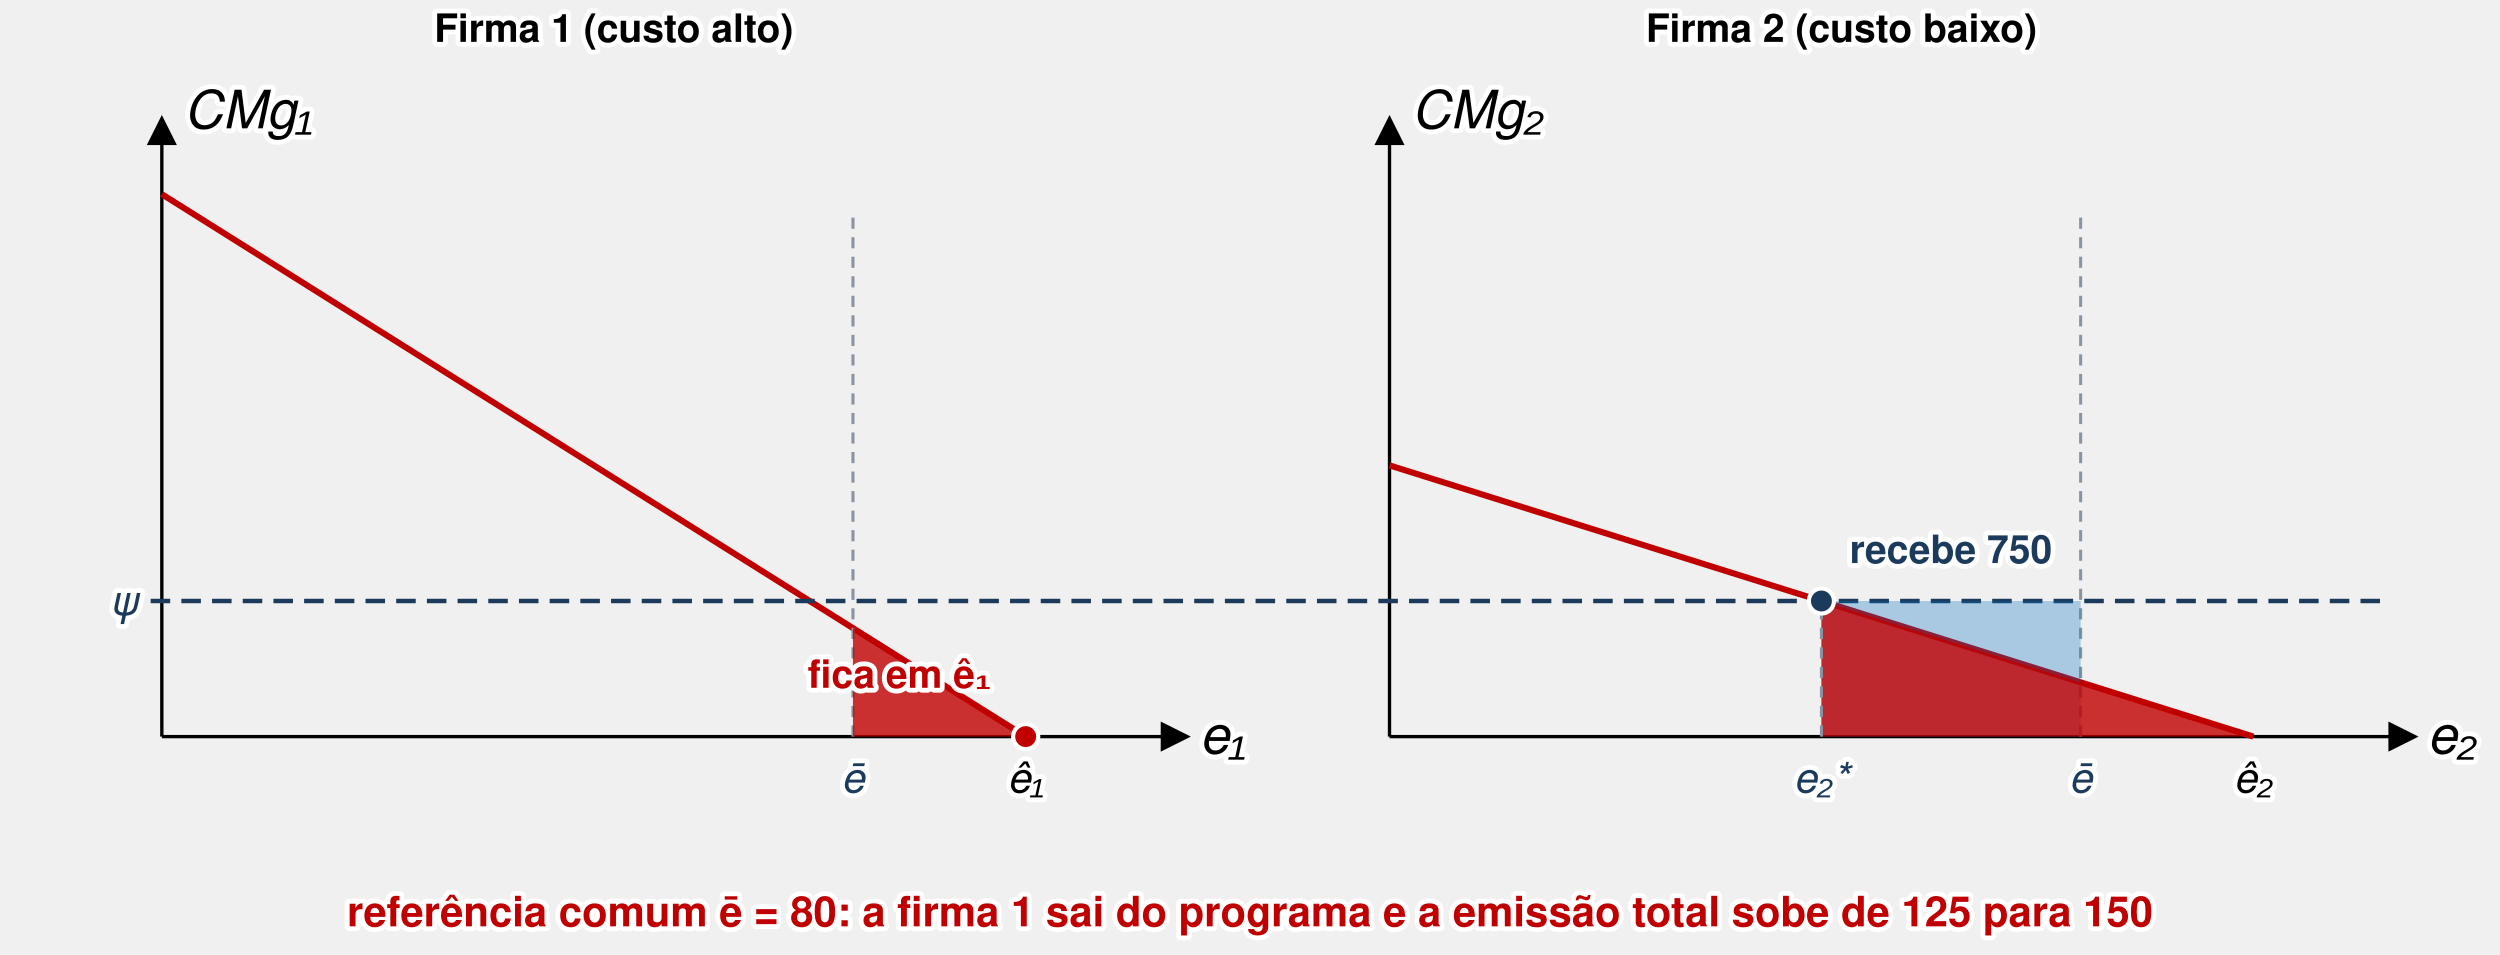
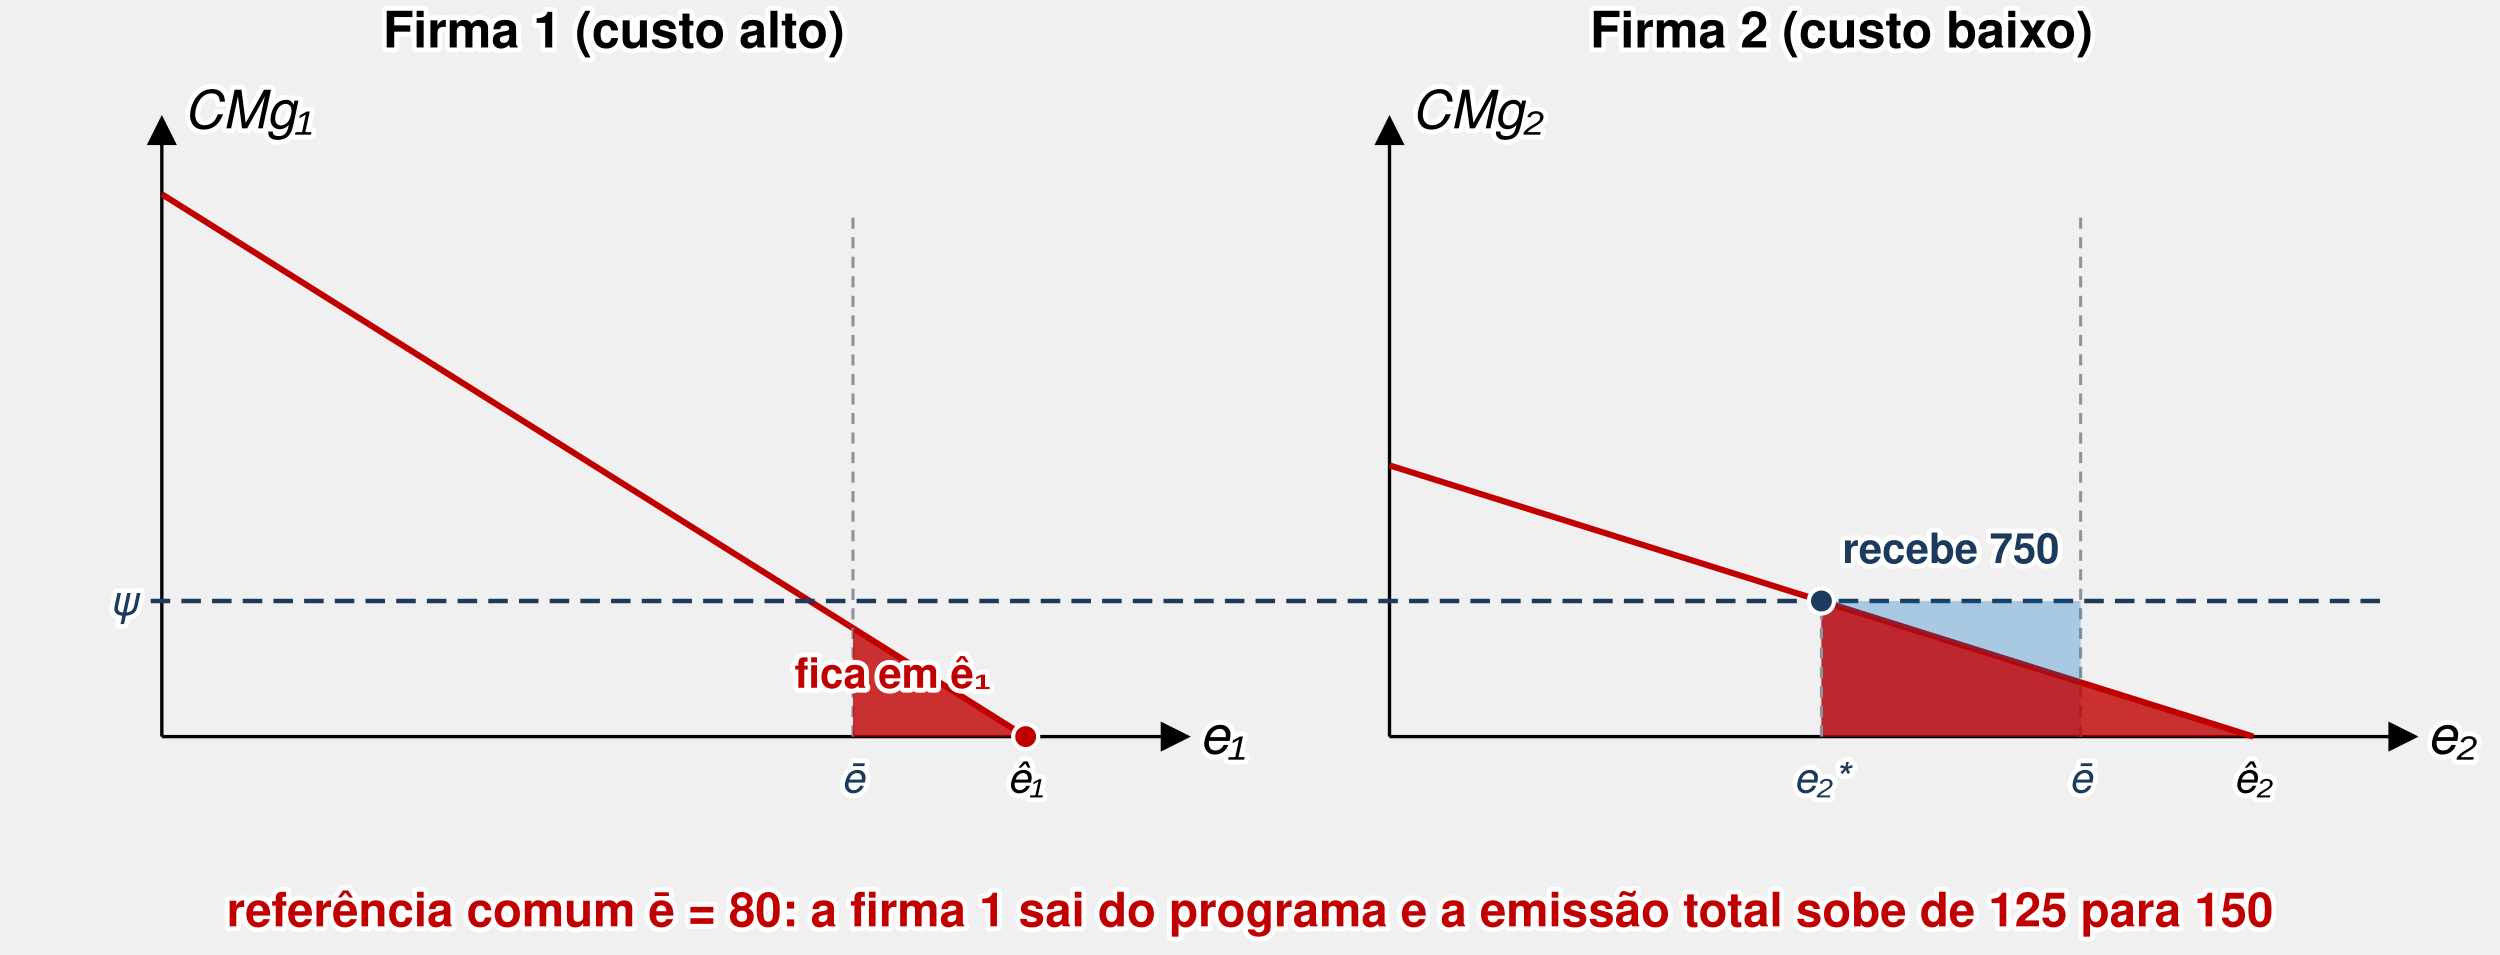
<svg xmlns="http://www.w3.org/2000/svg" width="896" height="342" viewBox="0 0 896 342" role="img" font-family="Source Sans Pro, Helvetica, Arial, sans-serif">
  <defs>
    <marker id="seta" markerWidth="9" markerHeight="9" refX="5" refY="4.5" orient="auto">
      <path d="M0,0 L9,4.5 L0,9 Z" fill="#000000" />
    </marker>
    <marker id="seta-apagada" markerWidth="9" markerHeight="9" refX="5" refY="4.5" orient="auto">
      <path d="M0,0 L9,4.5 L0,9 Z" fill="#c8d0d8" />
    </marker>
+     <marker id="seta-dano" markerWidth="9" markerHeight="9" refX="5" refY="4.5" orient="auto">
+       <path d="M0,0 L9,4.5 L0,9 Z" fill="#0070C0" />
+     </marker>
  </defs>
-   <text x="220.0" y="15.0" font-size="14" fill="#000000" text-anchor="middle" font-weight="600" stroke="#ffffff" stroke-width="3.5" stroke-linejoin="round" paint-order="stroke">Firma 1 (custo alto)</text>
-   <text x="660.0" y="15.0" font-size="14" fill="#000000" text-anchor="middle" font-weight="600" stroke="#ffffff" stroke-width="3.5" stroke-linejoin="round" paint-order="stroke">Firma 2 (custo baixo)</text>
+   <text x="220.0" y="17.0" font-size="18" fill="#000000" text-anchor="middle" font-weight="600" stroke="#ffffff" stroke-width="3.5" stroke-linejoin="round" paint-order="stroke">Firma 1 (custo alto)</text>
+   <text x="660.0" y="17.0" font-size="18" fill="#000000" text-anchor="middle" font-weight="600" stroke="#ffffff" stroke-width="3.5" stroke-linejoin="round" paint-order="stroke">Firma 2 (custo baixo)</text>
  <line x1="58.0" y1="264.0" x2="58.0" y2="46.0" stroke="#000000" stroke-width="1.2" marker-end="url(#seta)" />
  <line x1="58.0" y1="264.0" x2="422.0" y2="264.0" stroke="#000000" stroke-width="1.2" marker-end="url(#seta)" />
  <text x="430.0" y="270.0" font-size="19" fill="#000000" text-anchor="start" font-style="italic" stroke="#ffffff" stroke-width="3.5" stroke-linejoin="round" paint-order="stroke">e₁</text>
  <text x="66.0" y="46.0" font-size="19" fill="#000000" text-anchor="start" font-style="italic" stroke="#ffffff" stroke-width="3.5" stroke-linejoin="round" paint-order="stroke">CMg₁</text>
  <line x1="498.0" y1="264.0" x2="498.0" y2="46.0" stroke="#000000" stroke-width="1.2" marker-end="url(#seta)" />
  <line x1="498.0" y1="264.0" x2="862.0" y2="264.0" stroke="#000000" stroke-width="1.2" marker-end="url(#seta)" />
  <text x="870.0" y="270.0" font-size="19" fill="#000000" text-anchor="start" font-style="italic" stroke="#ffffff" stroke-width="3.5" stroke-linejoin="round" paint-order="stroke">e₂</text>
  <text x="506.0" y="46.0" font-size="19" fill="#000000" text-anchor="start" font-style="italic" stroke="#ffffff" stroke-width="3.5" stroke-linejoin="round" paint-order="stroke">CMg₂</text>
  <line x1="58.0" y1="69.6" x2="367.6" y2="264.0" stroke="#C00000" stroke-width="2.2" />
  <line x1="498.0" y1="166.8" x2="807.6" y2="264.0" stroke="#C00000" stroke-width="2.2" />
  <text x="367.6" y="284.0" font-size="15" fill="#000000" text-anchor="middle" font-style="italic" stroke="#ffffff" stroke-width="3.5" stroke-linejoin="round" paint-order="stroke">ê₁</text>
  <text x="807.6" y="284.0" font-size="15" fill="#000000" text-anchor="middle" font-style="italic" stroke="#ffffff" stroke-width="3.5" stroke-linejoin="round" paint-order="stroke">ê₂</text>
  <line x1="54.0" y1="215.4" x2="854.0" y2="215.4" stroke="#1b3a5c" stroke-width="1.6" stroke-dasharray="7 4" />
  <text x="50.0" y="220.4" font-size="15" fill="#1b3a5c" text-anchor="end" font-style="italic" stroke="#ffffff" stroke-width="3.5" stroke-linejoin="round" paint-order="stroke">ψ</text>
  <line x1="305.7" y1="264.0" x2="305.7" y2="77.3" stroke="#8a94a0" stroke-width="1.1" stroke-dasharray="4 3" />
  <text x="305.7" y="284.0" font-size="15" fill="#1b3a5c" text-anchor="middle" font-style="italic" stroke="#ffffff" stroke-width="3.5" stroke-linejoin="round" paint-order="stroke">ē</text>
  <line x1="745.7" y1="264.0" x2="745.7" y2="77.3" stroke="#8a94a0" stroke-width="1.1" stroke-dasharray="4 3" />
  <text x="745.7" y="284.0" font-size="15" fill="#1b3a5c" text-anchor="middle" font-style="italic" stroke="#ffffff" stroke-width="3.5" stroke-linejoin="round" paint-order="stroke">ē</text>
  <path d="M 305.7 264.0 L 367.6 264.0 L 305.7 225.1 Z" fill="#C00000" fill-opacity="0.8" stroke="none" />
  <circle cx="367.6" cy="264.0" r="4.5" fill="#C00000" stroke="#ffffff" stroke-width="1.5" />
-   <text x="355.2" y="246.5" font-size="14" fill="#C00000" text-anchor="end" font-weight="600" stroke="#ffffff" stroke-width="3.5" stroke-linejoin="round" paint-order="stroke">fica em ê₁</text>
+   <text x="355.2" y="246.5" font-size="15" fill="#C00000" text-anchor="end" font-weight="600" stroke="#ffffff" stroke-width="3.5" stroke-linejoin="round" paint-order="stroke">fica em ê₁</text>
  <path d="M 652.8 264.0 L 745.7 264.0 L 745.7 215.4 L 652.8 215.4 Z" fill="#0070C0" fill-opacity="0.3" stroke="none" />
  <path d="M 652.8 264.0 L 807.6 264.0 L 652.8 215.4 Z" fill="#C00000" fill-opacity="0.8" stroke="none" />
  <line x1="652.8" y1="264.0" x2="652.8" y2="215.4" stroke="#8a94a0" stroke-width="1.1" stroke-dasharray="4 3" />
  <circle cx="652.8" cy="215.4" r="4.5" fill="#1b3a5c" stroke="#ffffff" stroke-width="1.5" />
  <text x="652.8" y="284.0" font-size="15" fill="#1b3a5c" text-anchor="middle" font-style="italic" stroke="#ffffff" stroke-width="3.5" stroke-linejoin="round" paint-order="stroke">e₂*</text>
-   <text x="699.2" y="201.8" font-size="14" fill="#1b3a5c" text-anchor="middle" font-weight="600" stroke="#ffffff" stroke-width="3.5" stroke-linejoin="round" paint-order="stroke">recebe 750</text>
-   <text x="448.0" y="332.0" font-size="15" fill="#C00000" text-anchor="middle" font-weight="600" stroke="#ffffff" stroke-width="3.5" stroke-linejoin="round" paint-order="stroke">referência comum ē = 80: a firma 1 sai do programa e a emissão total sobe de 125 para 150</text>
+   <text x="699.2" y="201.8" font-size="15" fill="#1b3a5c" text-anchor="middle" font-weight="600" stroke="#ffffff" stroke-width="3.5" stroke-linejoin="round" paint-order="stroke">recebe 750</text>
+   <text x="448.0" y="332.0" font-size="17" fill="#C00000" text-anchor="middle" font-weight="600" stroke="#ffffff" stroke-width="3.5" stroke-linejoin="round" paint-order="stroke">referência comum ē = 80: a firma 1 sai do programa e a emissão total sobe de 125 para 150</text>
</svg>
